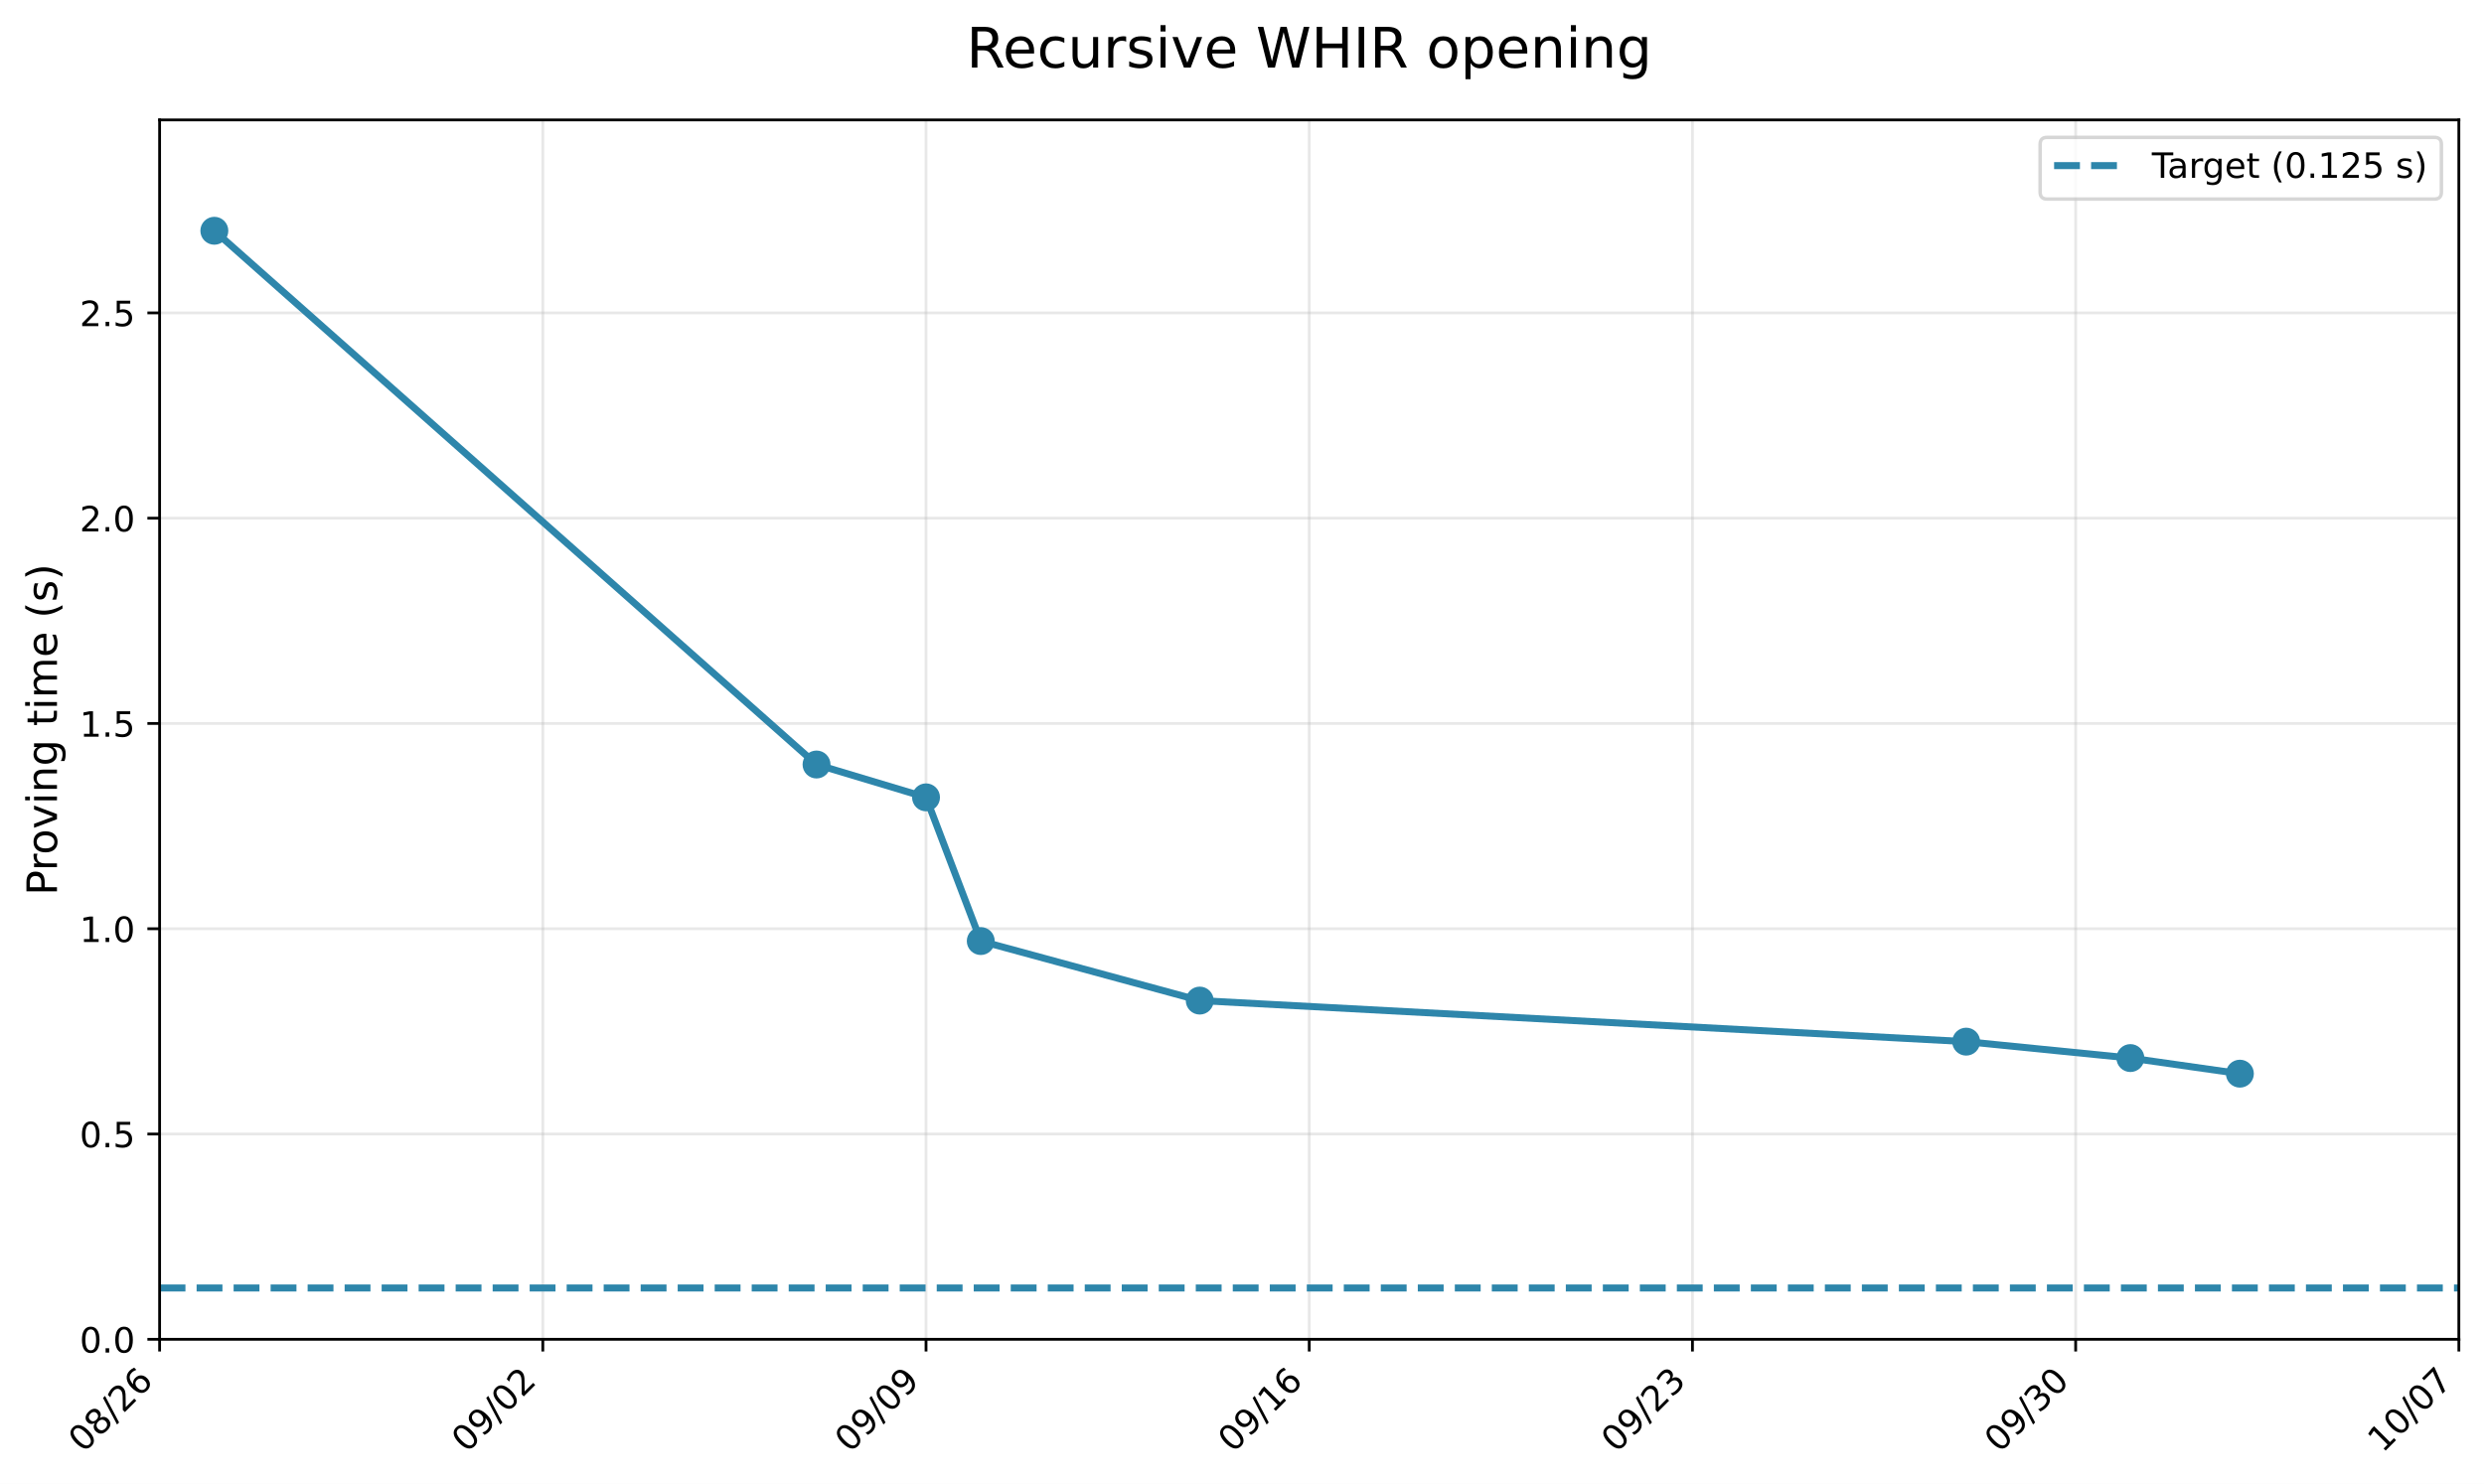
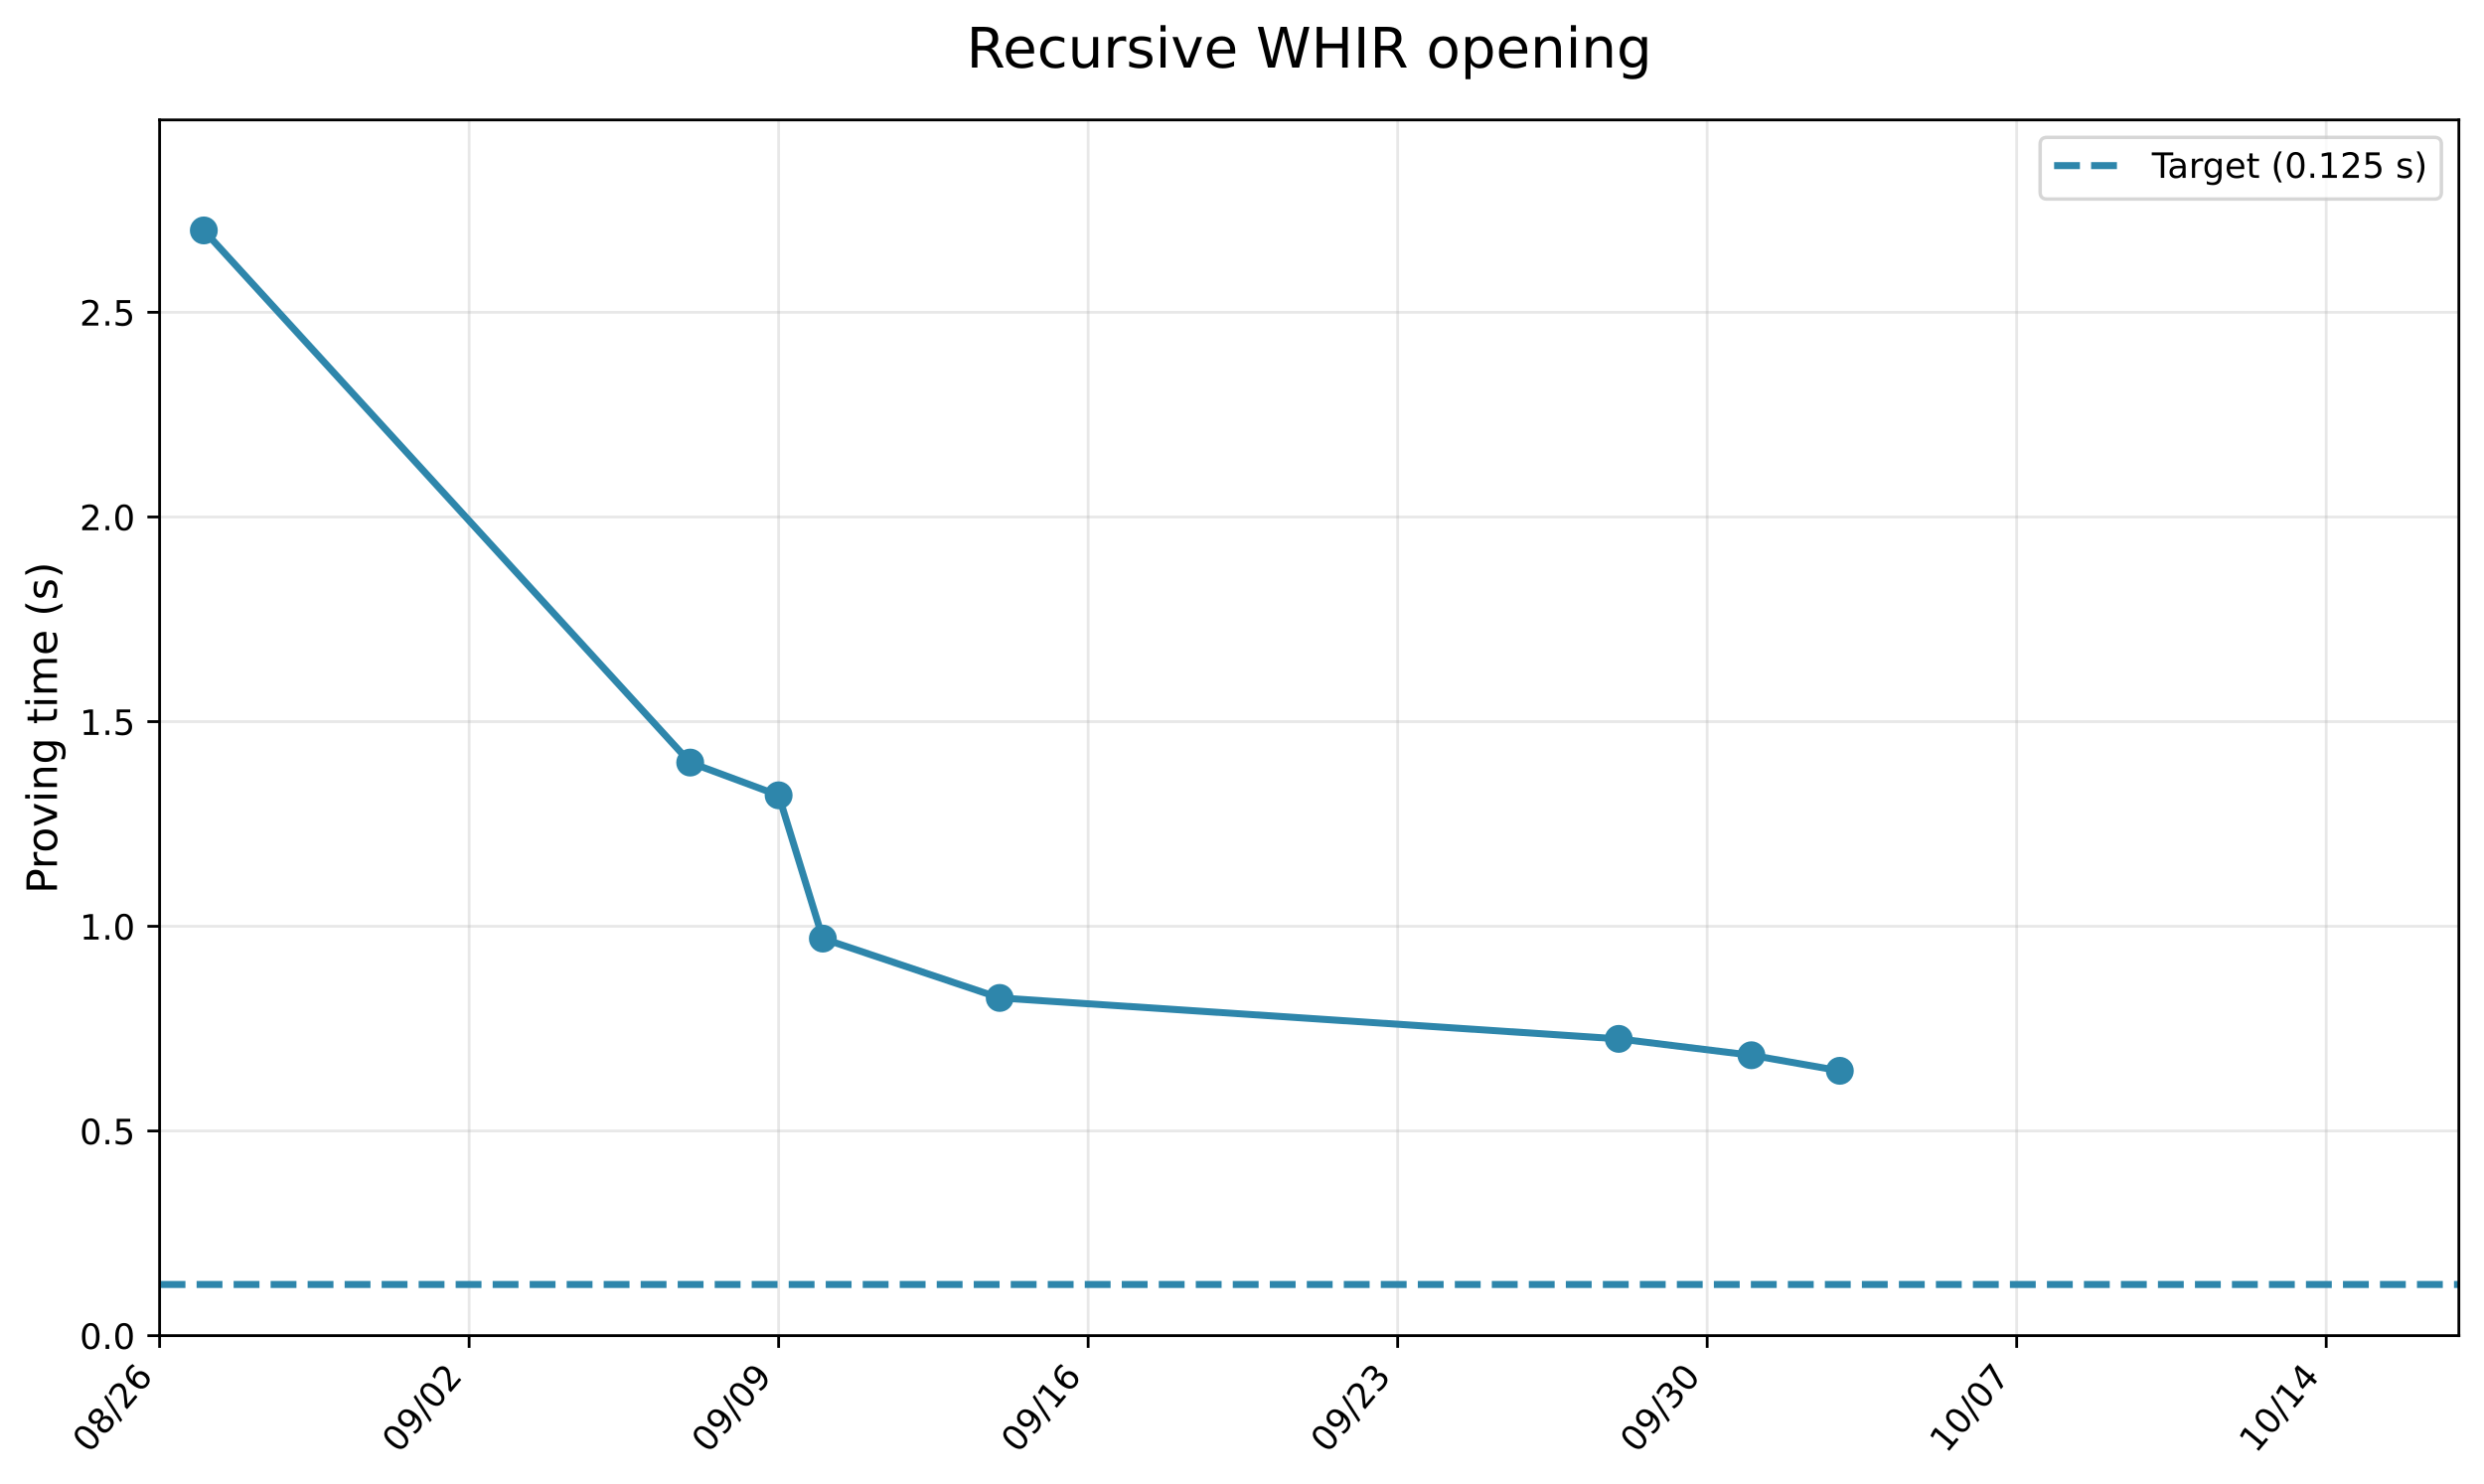
- <svg xmlns="http://www.w3.org/2000/svg" xmlns:xlink="http://www.w3.org/1999/xlink" width="711.517pt" height="425.167pt" viewBox="0 0 711.517 425.167" version="1.1">
+ <svg xmlns="http://www.w3.org/2000/svg" xmlns:xlink="http://www.w3.org/1999/xlink" width="711.517pt" height="425.194pt" viewBox="0 0 711.517 425.194" version="1.1">
  <defs>
    <style type="text/css">*{stroke-linejoin: round; stroke-linecap: butt}</style>
  </defs>
  <g id="figure_1">
    <g id="patch_1">
-       <path d="M 0 425.167  L 711.517 425.167  L 711.517 0  L 0 0  z " style="fill: #ffffff" />
+       <path d="M 0 425.194  L 711.517 425.194  L 711.517 0  L 0 0  z " style="fill: #ffffff" />
    </g>
    <g id="axes_1">
      <g id="patch_2">
-         <path d="M 45.717 383.745  L 704.317 383.745  L 704.317 34.358  L 45.717 34.358  z " style="fill: #ffffff" />
+         <path d="M 45.717 382.696  L 704.317 382.696  L 704.317 34.358  L 45.717 34.358  z " style="fill: #ffffff" />
      </g>
      <g id="matplotlib.axis_1">
        <g id="xtick_1">
          <g id="line2d_1">
-             <path d="M 45.717 383.745  L 45.717 34.358  " clip-path="url(#p50252e2c92)" style="fill: none; stroke: #b0b0b0; stroke-opacity: 0.3; stroke-width: 0.8; stroke-linecap: square" />
+             <path d="M 45.717 382.696  L 45.717 34.358  " clip-path="url(#pf9e78dd168)" style="fill: none; stroke: #b0b0b0; stroke-opacity: 0.3; stroke-width: 0.8; stroke-linecap: square" />
          </g>
          <g id="line2d_2">
            <defs>
-               <path id="m38517add3b" d="M 0 0  L 0 3.5  " style="stroke: #000000; stroke-width: 0.8" />
+               <path id="m01f0a8ec29" d="M 0 0  L 0 3.5  " style="stroke: #000000; stroke-width: 0.8" />
            </defs>
            <g>
-               <use xlink:href="#m38517add3b" x="45.717" y="383.745" style="stroke: #000000; stroke-width: 0.8" />
+               <use xlink:href="#m01f0a8ec29" x="45.717" y="382.696" style="stroke: #000000; stroke-width: 0.8" />
            </g>
          </g>
          <g id="text_1">
-             <g transform="translate(23.86838 416.496) rotate(-45) scale(0.1 -0.1)">
+             <g transform="translate(25.59941 416.6567) rotate(-50) scale(0.1 -0.1)">
              <defs>
                <path id="DejaVuSans-30" d="M 2034 4250  Q 1547 4250 1301 3770  Q 1056 3291 1056 2328  Q 1056 1369 1301 889  Q 1547 409 2034 409  Q 2525 409 2770 889  Q 3016 1369 3016 2328  Q 3016 3291 2770 3770  Q 2525 4250 2034 4250  z M 2034 4750  Q 2819 4750 3233 4129  Q 3647 3509 3647 2328  Q 3647 1150 3233 529  Q 2819 -91 2034 -91  Q 1250 -91 836 529  Q 422 1150 422 2328  Q 422 3509 836 4129  Q 1250 4750 2034 4750  z " transform="scale(0.015625)" />
                <path id="DejaVuSans-38" d="M 2034 2216  Q 1584 2216 1326 1975  Q 1069 1734 1069 1313  Q 1069 891 1326 650  Q 1584 409 2034 409  Q 2484 409 2743 651  Q 3003 894 3003 1313  Q 3003 1734 2745 1975  Q 2488 2216 2034 2216  z M 1403 2484  Q 997 2584 770 2862  Q 544 3141 544 3541  Q 544 4100 942 4425  Q 1341 4750 2034 4750  Q 2731 4750 3128 4425  Q 3525 4100 3525 3541  Q 3525 3141 3298 2862  Q 3072 2584 2669 2484  Q 3125 2378 3379 2068  Q 3634 1759 3634 1313  Q 3634 634 3220 271  Q 2806 -91 2034 -91  Q 1263 -91 848 271  Q 434 634 434 1313  Q 434 1759 690 2068  Q 947 2378 1403 2484  z M 1172 3481  Q 1172 3119 1398 2916  Q 1625 2713 2034 2713  Q 2441 2713 2670 2916  Q 2900 3119 2900 3481  Q 2900 3844 2670 4047  Q 2441 4250 2034 4250  Q 1625 4250 1398 4047  Q 1172 3844 1172 3481  z " transform="scale(0.015625)" />
                <path id="DejaVuSans-2f" d="M 1625 4666  L 2156 4666  L 531 -594  L 0 -594  L 1625 4666  z " transform="scale(0.015625)" />
                <path id="DejaVuSans-32" d="M 1228 531  L 3431 531  L 3431 0  L 469 0  L 469 531  Q 828 903 1448 1529  Q 2069 2156 2228 2338  Q 2531 2678 2651 2914  Q 2772 3150 2772 3378  Q 2772 3750 2511 3984  Q 2250 4219 1831 4219  Q 1534 4219 1204 4116  Q 875 4013 500 3803  L 500 4441  Q 881 4594 1212 4672  Q 1544 4750 1819 4750  Q 2544 4750 2975 4387  Q 3406 4025 3406 3419  Q 3406 3131 3298 2873  Q 3191 2616 2906 2266  Q 2828 2175 2409 1742  Q 1991 1309 1228 531  z " transform="scale(0.015625)" />
                <path id="DejaVuSans-36" d="M 2113 2584  Q 1688 2584 1439 2293  Q 1191 2003 1191 1497  Q 1191 994 1439 701  Q 1688 409 2113 409  Q 2538 409 2786 701  Q 3034 994 3034 1497  Q 3034 2003 2786 2293  Q 2538 2584 2113 2584  z M 3366 4563  L 3366 3988  Q 3128 4100 2886 4159  Q 2644 4219 2406 4219  Q 1781 4219 1451 3797  Q 1122 3375 1075 2522  Q 1259 2794 1537 2939  Q 1816 3084 2150 3084  Q 2853 3084 3261 2657  Q 3669 2231 3669 1497  Q 3669 778 3244 343  Q 2819 -91 2113 -91  Q 1303 -91 875 529  Q 447 1150 447 2328  Q 447 3434 972 4092  Q 1497 4750 2381 4750  Q 2619 4750 2861 4703  Q 3103 4656 3366 4563  z " transform="scale(0.015625)" />
              </defs>
              <use xlink:href="#DejaVuSans-30" />
              <use xlink:href="#DejaVuSans-38" transform="translate(63.62305 0)" />
              <use xlink:href="#DejaVuSans-2f" transform="translate(127.2461 0)" />
              <use xlink:href="#DejaVuSans-32" transform="translate(160.9375 0)" />
              <use xlink:href="#DejaVuSans-36" transform="translate(224.5605 0)" />
            </g>
          </g>
        </g>
        <g id="xtick_2">
          <g id="line2d_3">
-             <path d="M 155.484 383.745  L 155.484 34.358  " clip-path="url(#p50252e2c92)" style="fill: none; stroke: #b0b0b0; stroke-opacity: 0.3; stroke-width: 0.8; stroke-linecap: square" />
+             <path d="M 134.375 382.696  L 134.375 34.358  " clip-path="url(#pf9e78dd168)" style="fill: none; stroke: #b0b0b0; stroke-opacity: 0.3; stroke-width: 0.8; stroke-linecap: square" />
          </g>
          <g id="line2d_4">
            <g>
-               <use xlink:href="#m38517add3b" x="155.484" y="383.745" style="stroke: #000000; stroke-width: 0.8" />
+               <use xlink:href="#m01f0a8ec29" x="134.375" y="382.696" style="stroke: #000000; stroke-width: 0.8" />
            </g>
          </g>
          <g id="text_2">
-             <g transform="translate(133.635 416.496) rotate(-45) scale(0.1 -0.1)">
+             <g transform="translate(114.2571 416.6567) rotate(-50) scale(0.1 -0.1)">
              <defs>
                <path id="DejaVuSans-39" d="M 703 97  L 703 672  Q 941 559 1184 500  Q 1428 441 1663 441  Q 2288 441 2617 861  Q 2947 1281 2994 2138  Q 2813 1869 2534 1725  Q 2256 1581 1919 1581  Q 1219 1581 811 2004  Q 403 2428 403 3163  Q 403 3881 828 4315  Q 1253 4750 1959 4750  Q 2769 4750 3195 4129  Q 3622 3509 3622 2328  Q 3622 1225 3098 567  Q 2575 -91 1691 -91  Q 1453 -91 1209 -44  Q 966 3 703 97  z M 1959 2075  Q 2384 2075 2632 2365  Q 2881 2656 2881 3163  Q 2881 3666 2632 3958  Q 2384 4250 1959 4250  Q 1534 4250 1286 3958  Q 1038 3666 1038 3163  Q 1038 2656 1286 2365  Q 1534 2075 1959 2075  z " transform="scale(0.015625)" />
              </defs>
              <use xlink:href="#DejaVuSans-30" />
              <use xlink:href="#DejaVuSans-39" transform="translate(63.62305 0)" />
              <use xlink:href="#DejaVuSans-2f" transform="translate(127.2461 0)" />
              <use xlink:href="#DejaVuSans-30" transform="translate(160.9375 0)" />
              <use xlink:href="#DejaVuSans-32" transform="translate(224.5605 0)" />
            </g>
          </g>
        </g>
        <g id="xtick_3">
          <g id="line2d_5">
-             <path d="M 265.25 383.745  L 265.25 34.358  " clip-path="url(#p50252e2c92)" style="fill: none; stroke: #b0b0b0; stroke-opacity: 0.3; stroke-width: 0.8; stroke-linecap: square" />
+             <path d="M 223.032 382.696  L 223.032 34.358  " clip-path="url(#pf9e78dd168)" style="fill: none; stroke: #b0b0b0; stroke-opacity: 0.3; stroke-width: 0.8; stroke-linecap: square" />
          </g>
          <g id="line2d_6">
            <g>
-               <use xlink:href="#m38517add3b" x="265.25" y="383.745" style="stroke: #000000; stroke-width: 0.8" />
+               <use xlink:href="#m01f0a8ec29" x="223.032" y="382.696" style="stroke: #000000; stroke-width: 0.8" />
            </g>
          </g>
          <g id="text_3">
-             <g transform="translate(243.4017 416.496) rotate(-45) scale(0.1 -0.1)">
+             <g transform="translate(202.9148 416.6567) rotate(-50) scale(0.1 -0.1)">
              <use xlink:href="#DejaVuSans-30" />
              <use xlink:href="#DejaVuSans-39" transform="translate(63.62305 0)" />
              <use xlink:href="#DejaVuSans-2f" transform="translate(127.2461 0)" />
              <use xlink:href="#DejaVuSans-30" transform="translate(160.9375 0)" />
              <use xlink:href="#DejaVuSans-39" transform="translate(224.5605 0)" />
            </g>
          </g>
        </g>
        <g id="xtick_4">
          <g id="line2d_7">
-             <path d="M 375.017 383.745  L 375.017 34.358  " clip-path="url(#p50252e2c92)" style="fill: none; stroke: #b0b0b0; stroke-opacity: 0.3; stroke-width: 0.8; stroke-linecap: square" />
+             <path d="M 311.69 382.696  L 311.69 34.358  " clip-path="url(#pf9e78dd168)" style="fill: none; stroke: #b0b0b0; stroke-opacity: 0.3; stroke-width: 0.8; stroke-linecap: square" />
          </g>
          <g id="line2d_8">
            <g>
-               <use xlink:href="#m38517add3b" x="375.017" y="383.745" style="stroke: #000000; stroke-width: 0.8" />
+               <use xlink:href="#m01f0a8ec29" x="311.69" y="382.696" style="stroke: #000000; stroke-width: 0.8" />
            </g>
          </g>
          <g id="text_4">
-             <g transform="translate(353.1684 416.496) rotate(-45) scale(0.1 -0.1)">
+             <g transform="translate(291.5725 416.6567) rotate(-50) scale(0.1 -0.1)">
              <defs>
                <path id="DejaVuSans-31" d="M 794 531  L 1825 531  L 1825 4091  L 703 3866  L 703 4441  L 1819 4666  L 2450 4666  L 2450 531  L 3481 531  L 3481 0  L 794 0  L 794 531  z " transform="scale(0.015625)" />
              </defs>
              <use xlink:href="#DejaVuSans-30" />
              <use xlink:href="#DejaVuSans-39" transform="translate(63.62305 0)" />
              <use xlink:href="#DejaVuSans-2f" transform="translate(127.2461 0)" />
              <use xlink:href="#DejaVuSans-31" transform="translate(160.9375 0)" />
              <use xlink:href="#DejaVuSans-36" transform="translate(224.5605 0)" />
            </g>
          </g>
        </g>
        <g id="xtick_5">
          <g id="line2d_9">
-             <path d="M 484.784 383.745  L 484.784 34.358  " clip-path="url(#p50252e2c92)" style="fill: none; stroke: #b0b0b0; stroke-opacity: 0.3; stroke-width: 0.8; stroke-linecap: square" />
+             <path d="M 400.348 382.696  L 400.348 34.358  " clip-path="url(#pf9e78dd168)" style="fill: none; stroke: #b0b0b0; stroke-opacity: 0.3; stroke-width: 0.8; stroke-linecap: square" />
          </g>
          <g id="line2d_10">
            <g>
-               <use xlink:href="#m38517add3b" x="484.784" y="383.745" style="stroke: #000000; stroke-width: 0.8" />
+               <use xlink:href="#m01f0a8ec29" x="400.348" y="382.696" style="stroke: #000000; stroke-width: 0.8" />
            </g>
          </g>
          <g id="text_5">
-             <g transform="translate(462.935 416.496) rotate(-45) scale(0.1 -0.1)">
+             <g transform="translate(380.2302 416.6567) rotate(-50) scale(0.1 -0.1)">
              <defs>
                <path id="DejaVuSans-33" d="M 2597 2516  Q 3050 2419 3304 2112  Q 3559 1806 3559 1356  Q 3559 666 3084 287  Q 2609 -91 1734 -91  Q 1441 -91 1130 -33  Q 819 25 488 141  L 488 750  Q 750 597 1062 519  Q 1375 441 1716 441  Q 2309 441 2620 675  Q 2931 909 2931 1356  Q 2931 1769 2642 2001  Q 2353 2234 1838 2234  L 1294 2234  L 1294 2753  L 1863 2753  Q 2328 2753 2575 2939  Q 2822 3125 2822 3475  Q 2822 3834 2567 4026  Q 2313 4219 1838 4219  Q 1578 4219 1281 4162  Q 984 4106 628 3988  L 628 4550  Q 988 4650 1302 4700  Q 1616 4750 1894 4750  Q 2613 4750 3031 4423  Q 3450 4097 3450 3541  Q 3450 3153 3228 2886  Q 3006 2619 2597 2516  z " transform="scale(0.015625)" />
              </defs>
              <use xlink:href="#DejaVuSans-30" />
              <use xlink:href="#DejaVuSans-39" transform="translate(63.62305 0)" />
              <use xlink:href="#DejaVuSans-2f" transform="translate(127.2461 0)" />
              <use xlink:href="#DejaVuSans-32" transform="translate(160.9375 0)" />
              <use xlink:href="#DejaVuSans-33" transform="translate(224.5605 0)" />
            </g>
          </g>
        </g>
        <g id="xtick_6">
          <g id="line2d_11">
-             <path d="M 594.55 383.745  L 594.55 34.358  " clip-path="url(#p50252e2c92)" style="fill: none; stroke: #b0b0b0; stroke-opacity: 0.3; stroke-width: 0.8; stroke-linecap: square" />
+             <path d="M 489.005 382.696  L 489.005 34.358  " clip-path="url(#pf9e78dd168)" style="fill: none; stroke: #b0b0b0; stroke-opacity: 0.3; stroke-width: 0.8; stroke-linecap: square" />
          </g>
          <g id="line2d_12">
            <g>
-               <use xlink:href="#m38517add3b" x="594.55" y="383.745" style="stroke: #000000; stroke-width: 0.8" />
+               <use xlink:href="#m01f0a8ec29" x="489.005" y="382.696" style="stroke: #000000; stroke-width: 0.8" />
            </g>
          </g>
          <g id="text_6">
-             <g transform="translate(572.7017 416.496) rotate(-45) scale(0.1 -0.1)">
+             <g transform="translate(468.8879 416.6567) rotate(-50) scale(0.1 -0.1)">
              <use xlink:href="#DejaVuSans-30" />
              <use xlink:href="#DejaVuSans-39" transform="translate(63.62305 0)" />
              <use xlink:href="#DejaVuSans-2f" transform="translate(127.2461 0)" />
              <use xlink:href="#DejaVuSans-33" transform="translate(160.9375 0)" />
              <use xlink:href="#DejaVuSans-30" transform="translate(224.5605 0)" />
            </g>
          </g>
        </g>
        <g id="xtick_7">
          <g id="line2d_13">
-             <path d="M 704.317 383.745  L 704.317 34.358  " clip-path="url(#p50252e2c92)" style="fill: none; stroke: #b0b0b0; stroke-opacity: 0.3; stroke-width: 0.8; stroke-linecap: square" />
+             <path d="M 577.663 382.696  L 577.663 34.358  " clip-path="url(#pf9e78dd168)" style="fill: none; stroke: #b0b0b0; stroke-opacity: 0.3; stroke-width: 0.8; stroke-linecap: square" />
          </g>
          <g id="line2d_14">
            <g>
-               <use xlink:href="#m38517add3b" x="704.317" y="383.745" style="stroke: #000000; stroke-width: 0.8" />
+               <use xlink:href="#m01f0a8ec29" x="577.663" y="382.696" style="stroke: #000000; stroke-width: 0.8" />
            </g>
          </g>
          <g id="text_7">
-             <g transform="translate(682.4684 416.496) rotate(-45) scale(0.1 -0.1)">
+             <g transform="translate(557.5456 416.6567) rotate(-50) scale(0.1 -0.1)">
              <defs>
                <path id="DejaVuSans-37" d="M 525 4666  L 3525 4666  L 3525 4397  L 1831 0  L 1172 0  L 2766 4134  L 525 4134  L 525 4666  z " transform="scale(0.015625)" />
              </defs>
              <use xlink:href="#DejaVuSans-31" />
              <use xlink:href="#DejaVuSans-30" transform="translate(63.62305 0)" />
              <use xlink:href="#DejaVuSans-2f" transform="translate(127.2461 0)" />
              <use xlink:href="#DejaVuSans-30" transform="translate(160.9375 0)" />
              <use xlink:href="#DejaVuSans-37" transform="translate(224.5605 0)" />
            </g>
          </g>
        </g>
+         <g id="xtick_8">
+           <g id="line2d_15">
+             <path d="M 666.321 382.696  L 666.321 34.358  " clip-path="url(#pf9e78dd168)" style="fill: none; stroke: #b0b0b0; stroke-opacity: 0.3; stroke-width: 0.8; stroke-linecap: square" />
+           </g>
+           <g id="line2d_16">
+             <g>
+               <use xlink:href="#m01f0a8ec29" x="666.321" y="382.696" style="stroke: #000000; stroke-width: 0.8" />
+             </g>
+           </g>
+           <g id="text_8">
+             <g transform="translate(646.2033 416.6567) rotate(-50) scale(0.1 -0.1)">
+               <defs>
+                 <path id="DejaVuSans-34" d="M 2419 4116  L 825 1625  L 2419 1625  L 2419 4116  z M 2253 4666  L 3047 4666  L 3047 1625  L 3713 1625  L 3713 1100  L 3047 1100  L 3047 0  L 2419 0  L 2419 1100  L 313 1100  L 313 1709  L 2253 4666  z " transform="scale(0.015625)" />
+               </defs>
+               <use xlink:href="#DejaVuSans-31" />
+               <use xlink:href="#DejaVuSans-30" transform="translate(63.62305 0)" />
+               <use xlink:href="#DejaVuSans-2f" transform="translate(127.2461 0)" />
+               <use xlink:href="#DejaVuSans-31" transform="translate(160.9375 0)" />
+               <use xlink:href="#DejaVuSans-34" transform="translate(224.5605 0)" />
+             </g>
+           </g>
+         </g>
      </g>
      <g id="matplotlib.axis_2">
        <g id="ytick_1">
-           <g id="line2d_15">
-             <path d="M 45.717 383.745  L 704.317 383.745  " clip-path="url(#p50252e2c92)" style="fill: none; stroke: #b0b0b0; stroke-opacity: 0.3; stroke-width: 0.8; stroke-linecap: square" />
-           </g>
-           <g id="line2d_16">
+           <g id="line2d_17">
+             <path d="M 45.717 382.696  L 704.317 382.696  " clip-path="url(#pf9e78dd168)" style="fill: none; stroke: #b0b0b0; stroke-opacity: 0.3; stroke-width: 0.8; stroke-linecap: square" />
+           </g>
+           <g id="line2d_18">
            <defs>
-               <path id="m89d8f00a30" d="M 0 0  L -3.5 0  " style="stroke: #000000; stroke-width: 0.8" />
+               <path id="m3751ae660a" d="M 0 0  L -3.5 0  " style="stroke: #000000; stroke-width: 0.8" />
            </defs>
            <g>
-               <use xlink:href="#m89d8f00a30" x="45.717" y="383.745" style="stroke: #000000; stroke-width: 0.8" />
-             </g>
-           </g>
-           <g id="text_8">
-             <g transform="translate(22.81375 387.5444) scale(0.1 -0.1)">
+               <use xlink:href="#m3751ae660a" x="45.717" y="382.696" style="stroke: #000000; stroke-width: 0.8" />
+             </g>
+           </g>
+           <g id="text_9">
+             <g transform="translate(22.81375 386.4953) scale(0.1 -0.1)">
              <defs>
                <path id="DejaVuSans-2e" d="M 684 794  L 1344 794  L 1344 0  L 684 0  L 684 794  z " transform="scale(0.015625)" />
              </defs>
              <use xlink:href="#DejaVuSans-30" />
              <use xlink:href="#DejaVuSans-2e" transform="translate(63.62305 0)" />
              <use xlink:href="#DejaVuSans-30" transform="translate(95.41016 0)" />
            </g>
          </g>
        </g>
        <g id="ytick_2">
-           <g id="line2d_17">
-             <path d="M 45.717 324.926  L 704.317 324.926  " clip-path="url(#p50252e2c92)" style="fill: none; stroke: #b0b0b0; stroke-opacity: 0.3; stroke-width: 0.8; stroke-linecap: square" />
-           </g>
-           <g id="line2d_18">
-             <g>
-               <use xlink:href="#m89d8f00a30" x="45.717" y="324.926" style="stroke: #000000; stroke-width: 0.8" />
-             </g>
-           </g>
-           <g id="text_9">
-             <g transform="translate(22.81375 328.7249) scale(0.1 -0.1)">
+           <g id="line2d_19">
+             <path d="M 45.717 324.053  L 704.317 324.053  " clip-path="url(#pf9e78dd168)" style="fill: none; stroke: #b0b0b0; stroke-opacity: 0.3; stroke-width: 0.8; stroke-linecap: square" />
+           </g>
+           <g id="line2d_20">
+             <g>
+               <use xlink:href="#m3751ae660a" x="45.717" y="324.053" style="stroke: #000000; stroke-width: 0.8" />
+             </g>
+           </g>
+           <g id="text_10">
+             <g transform="translate(22.81375 327.8525) scale(0.1 -0.1)">
              <defs>
                <path id="DejaVuSans-35" d="M 691 4666  L 3169 4666  L 3169 4134  L 1269 4134  L 1269 2991  Q 1406 3038 1543 3061  Q 1681 3084 1819 3084  Q 2600 3084 3056 2656  Q 3513 2228 3513 1497  Q 3513 744 3044 326  Q 2575 -91 1722 -91  Q 1428 -91 1123 -41  Q 819 9 494 109  L 494 744  Q 775 591 1075 516  Q 1375 441 1709 441  Q 2250 441 2565 725  Q 2881 1009 2881 1497  Q 2881 1984 2565 2268  Q 2250 2553 1709 2553  Q 1456 2553 1204 2497  Q 953 2441 691 2322  L 691 4666  z " transform="scale(0.015625)" />
              </defs>
              <use xlink:href="#DejaVuSans-30" />
              <use xlink:href="#DejaVuSans-2e" transform="translate(63.62305 0)" />
              <use xlink:href="#DejaVuSans-35" transform="translate(95.41016 0)" />
            </g>
          </g>
        </g>
        <g id="ytick_3">
-           <g id="line2d_19">
-             <path d="M 45.717 266.106  L 704.317 266.106  " clip-path="url(#p50252e2c92)" style="fill: none; stroke: #b0b0b0; stroke-opacity: 0.3; stroke-width: 0.8; stroke-linecap: square" />
-           </g>
-           <g id="line2d_20">
-             <g>
-               <use xlink:href="#m89d8f00a30" x="45.717" y="266.106" style="stroke: #000000; stroke-width: 0.8" />
-             </g>
-           </g>
-           <g id="text_10">
-             <g transform="translate(22.81375 269.9055) scale(0.1 -0.1)">
+           <g id="line2d_21">
+             <path d="M 45.717 265.41  L 704.317 265.41  " clip-path="url(#pf9e78dd168)" style="fill: none; stroke: #b0b0b0; stroke-opacity: 0.3; stroke-width: 0.8; stroke-linecap: square" />
+           </g>
+           <g id="line2d_22">
+             <g>
+               <use xlink:href="#m3751ae660a" x="45.717" y="265.41" style="stroke: #000000; stroke-width: 0.8" />
+             </g>
+           </g>
+           <g id="text_11">
+             <g transform="translate(22.81375 269.2096) scale(0.1 -0.1)">
              <use xlink:href="#DejaVuSans-31" />
              <use xlink:href="#DejaVuSans-2e" transform="translate(63.62305 0)" />
              <use xlink:href="#DejaVuSans-30" transform="translate(95.41016 0)" />
            </g>
          </g>
        </g>
        <g id="ytick_4">
-           <g id="line2d_21">
-             <path d="M 45.717 207.287  L 704.317 207.287  " clip-path="url(#p50252e2c92)" style="fill: none; stroke: #b0b0b0; stroke-opacity: 0.3; stroke-width: 0.8; stroke-linecap: square" />
-           </g>
-           <g id="line2d_22">
-             <g>
-               <use xlink:href="#m89d8f00a30" x="45.717" y="207.287" style="stroke: #000000; stroke-width: 0.8" />
-             </g>
-           </g>
-           <g id="text_11">
-             <g transform="translate(22.81375 211.086) scale(0.1 -0.1)">
+           <g id="line2d_23">
+             <path d="M 45.717 206.768  L 704.317 206.768  " clip-path="url(#pf9e78dd168)" style="fill: none; stroke: #b0b0b0; stroke-opacity: 0.3; stroke-width: 0.8; stroke-linecap: square" />
+           </g>
+           <g id="line2d_24">
+             <g>
+               <use xlink:href="#m3751ae660a" x="45.717" y="206.768" style="stroke: #000000; stroke-width: 0.8" />
+             </g>
+           </g>
+           <g id="text_12">
+             <g transform="translate(22.81375 210.5667) scale(0.1 -0.1)">
              <use xlink:href="#DejaVuSans-31" />
              <use xlink:href="#DejaVuSans-2e" transform="translate(63.62305 0)" />
              <use xlink:href="#DejaVuSans-35" transform="translate(95.41016 0)" />
            </g>
          </g>
        </g>
        <g id="ytick_5">
-           <g id="line2d_23">
-             <path d="M 45.717 148.467  L 704.317 148.467  " clip-path="url(#p50252e2c92)" style="fill: none; stroke: #b0b0b0; stroke-opacity: 0.3; stroke-width: 0.8; stroke-linecap: square" />
-           </g>
-           <g id="line2d_24">
-             <g>
-               <use xlink:href="#m89d8f00a30" x="45.717" y="148.467" style="stroke: #000000; stroke-width: 0.8" />
-             </g>
-           </g>
-           <g id="text_12">
-             <g transform="translate(22.81375 152.2665) scale(0.1 -0.1)">
+           <g id="line2d_25">
+             <path d="M 45.717 148.125  L 704.317 148.125  " clip-path="url(#pf9e78dd168)" style="fill: none; stroke: #b0b0b0; stroke-opacity: 0.3; stroke-width: 0.8; stroke-linecap: square" />
+           </g>
+           <g id="line2d_26">
+             <g>
+               <use xlink:href="#m3751ae660a" x="45.717" y="148.125" style="stroke: #000000; stroke-width: 0.8" />
+             </g>
+           </g>
+           <g id="text_13">
+             <g transform="translate(22.81375 151.9239) scale(0.1 -0.1)">
              <use xlink:href="#DejaVuSans-32" />
              <use xlink:href="#DejaVuSans-2e" transform="translate(63.62305 0)" />
              <use xlink:href="#DejaVuSans-30" transform="translate(95.41016 0)" />
            </g>
          </g>
        </g>
        <g id="ytick_6">
-           <g id="line2d_25">
-             <path d="M 45.717 89.648  L 704.317 89.648  " clip-path="url(#p50252e2c92)" style="fill: none; stroke: #b0b0b0; stroke-opacity: 0.3; stroke-width: 0.8; stroke-linecap: square" />
-           </g>
-           <g id="line2d_26">
-             <g>
-               <use xlink:href="#m89d8f00a30" x="45.717" y="89.648" style="stroke: #000000; stroke-width: 0.8" />
-             </g>
-           </g>
-           <g id="text_13">
-             <g transform="translate(22.81375 93.44703) scale(0.1 -0.1)">
+           <g id="line2d_27">
+             <path d="M 45.717 89.482  L 704.317 89.482  " clip-path="url(#pf9e78dd168)" style="fill: none; stroke: #b0b0b0; stroke-opacity: 0.3; stroke-width: 0.8; stroke-linecap: square" />
+           </g>
+           <g id="line2d_28">
+             <g>
+               <use xlink:href="#m3751ae660a" x="45.717" y="89.482" style="stroke: #000000; stroke-width: 0.8" />
+             </g>
+           </g>
+           <g id="text_14">
+             <g transform="translate(22.81375 93.28101) scale(0.1 -0.1)">
              <use xlink:href="#DejaVuSans-32" />
              <use xlink:href="#DejaVuSans-2e" transform="translate(63.62305 0)" />
              <use xlink:href="#DejaVuSans-35" transform="translate(95.41016 0)" />
            </g>
          </g>
        </g>
-         <g id="text_14">
-           <g transform="translate(16.31812 256.5732) rotate(-90) scale(0.12 -0.12)">
+         <g id="text_15">
+           <g transform="translate(16.31812 256.0487) rotate(-90) scale(0.12 -0.12)">
            <defs>
              <path id="DejaVuSans-50" d="M 1259 4147  L 1259 2394  L 2053 2394  Q 2494 2394 2734 2622  Q 2975 2850 2975 3272  Q 2975 3691 2734 3919  Q 2494 4147 2053 4147  L 1259 4147  z M 628 4666  L 2053 4666  Q 2838 4666 3239 4311  Q 3641 3956 3641 3272  Q 3641 2581 3239 2228  Q 2838 1875 2053 1875  L 1259 1875  L 1259 0  L 628 0  L 628 4666  z " transform="scale(0.015625)" />
              <path id="DejaVuSans-72" d="M 2631 2963  Q 2534 3019 2420 3045  Q 2306 3072 2169 3072  Q 1681 3072 1420 2755  Q 1159 2438 1159 1844  L 1159 0  L 581 0  L 581 3500  L 1159 3500  L 1159 2956  Q 1341 3275 1631 3429  Q 1922 3584 2338 3584  Q 2397 3584 2469 3576  Q 2541 3569 2628 3553  L 2631 2963  z " transform="scale(0.015625)" />
              <path id="DejaVuSans-6f" d="M 1959 3097  Q 1497 3097 1228 2736  Q 959 2375 959 1747  Q 959 1119 1226 758  Q 1494 397 1959 397  Q 2419 397 2687 759  Q 2956 1122 2956 1747  Q 2956 2369 2687 2733  Q 2419 3097 1959 3097  z M 1959 3584  Q 2709 3584 3137 3096  Q 3566 2609 3566 1747  Q 3566 888 3137 398  Q 2709 -91 1959 -91  Q 1206 -91 779 398  Q 353 888 353 1747  Q 353 2609 779 3096  Q 1206 3584 1959 3584  z " transform="scale(0.015625)" />
              <path id="DejaVuSans-76" d="M 191 3500  L 800 3500  L 1894 563  L 2988 3500  L 3597 3500  L 2284 0  L 1503 0  L 191 3500  z " transform="scale(0.015625)" />
              <path id="DejaVuSans-69" d="M 603 3500  L 1178 3500  L 1178 0  L 603 0  L 603 3500  z M 603 4863  L 1178 4863  L 1178 4134  L 603 4134  L 603 4863  z " transform="scale(0.015625)" />
              <path id="DejaVuSans-6e" d="M 3513 2113  L 3513 0  L 2938 0  L 2938 2094  Q 2938 2591 2744 2837  Q 2550 3084 2163 3084  Q 1697 3084 1428 2787  Q 1159 2491 1159 1978  L 1159 0  L 581 0  L 581 3500  L 1159 3500  L 1159 2956  Q 1366 3272 1645 3428  Q 1925 3584 2291 3584  Q 2894 3584 3203 3211  Q 3513 2838 3513 2113  z " transform="scale(0.015625)" />
              <path id="DejaVuSans-67" d="M 2906 1791  Q 2906 2416 2648 2759  Q 2391 3103 1925 3103  Q 1463 3103 1205 2759  Q 947 2416 947 1791  Q 947 1169 1205 825  Q 1463 481 1925 481  Q 2391 481 2648 825  Q 2906 1169 2906 1791  z M 3481 434  Q 3481 -459 3084 -895  Q 2688 -1331 1869 -1331  Q 1566 -1331 1297 -1286  Q 1028 -1241 775 -1147  L 775 -588  Q 1028 -725 1275 -790  Q 1522 -856 1778 -856  Q 2344 -856 2625 -561  Q 2906 -266 2906 331  L 2906 616  Q 2728 306 2450 153  Q 2172 0 1784 0  Q 1141 0 747 490  Q 353 981 353 1791  Q 353 2603 747 3093  Q 1141 3584 1784 3584  Q 2172 3584 2450 3431  Q 2728 3278 2906 2969  L 2906 3500  L 3481 3500  L 3481 434  z " transform="scale(0.015625)" />
              <path id="DejaVuSans-20" transform="scale(0.015625)" />
              <path id="DejaVuSans-74" d="M 1172 4494  L 1172 3500  L 2356 3500  L 2356 3053  L 1172 3053  L 1172 1153  Q 1172 725 1289 603  Q 1406 481 1766 481  L 2356 481  L 2356 0  L 1766 0  Q 1100 0 847 248  Q 594 497 594 1153  L 594 3053  L 172 3053  L 172 3500  L 594 3500  L 594 4494  L 1172 4494  z " transform="scale(0.015625)" />
              <path id="DejaVuSans-6d" d="M 3328 2828  Q 3544 3216 3844 3400  Q 4144 3584 4550 3584  Q 5097 3584 5394 3201  Q 5691 2819 5691 2113  L 5691 0  L 5113 0  L 5113 2094  Q 5113 2597 4934 2840  Q 4756 3084 4391 3084  Q 3944 3084 3684 2787  Q 3425 2491 3425 1978  L 3425 0  L 2847 0  L 2847 2094  Q 2847 2600 2669 2842  Q 2491 3084 2119 3084  Q 1678 3084 1418 2786  Q 1159 2488 1159 1978  L 1159 0  L 581 0  L 581 3500  L 1159 3500  L 1159 2956  Q 1356 3278 1631 3431  Q 1906 3584 2284 3584  Q 2666 3584 2933 3390  Q 3200 3197 3328 2828  z " transform="scale(0.015625)" />
              <path id="DejaVuSans-65" d="M 3597 1894  L 3597 1613  L 953 1613  Q 991 1019 1311 708  Q 1631 397 2203 397  Q 2534 397 2845 478  Q 3156 559 3463 722  L 3463 178  Q 3153 47 2828 -22  Q 2503 -91 2169 -91  Q 1331 -91 842 396  Q 353 884 353 1716  Q 353 2575 817 3079  Q 1281 3584 2069 3584  Q 2775 3584 3186 3129  Q 3597 2675 3597 1894  z M 3022 2063  Q 3016 2534 2758 2815  Q 2500 3097 2075 3097  Q 1594 3097 1305 2825  Q 1016 2553 972 2059  L 3022 2063  z " transform="scale(0.015625)" />
              <path id="DejaVuSans-28" d="M 1984 4856  Q 1566 4138 1362 3434  Q 1159 2731 1159 2009  Q 1159 1288 1364 580  Q 1569 -128 1984 -844  L 1484 -844  Q 1016 -109 783 600  Q 550 1309 550 2009  Q 550 2706 781 3412  Q 1013 4119 1484 4856  L 1984 4856  z " transform="scale(0.015625)" />
              <path id="DejaVuSans-73" d="M 2834 3397  L 2834 2853  Q 2591 2978 2328 3040  Q 2066 3103 1784 3103  Q 1356 3103 1142 2972  Q 928 2841 928 2578  Q 928 2378 1081 2264  Q 1234 2150 1697 2047  L 1894 2003  Q 2506 1872 2764 1633  Q 3022 1394 3022 966  Q 3022 478 2636 193  Q 2250 -91 1575 -91  Q 1294 -91 989 -36  Q 684 19 347 128  L 347 722  Q 666 556 975 473  Q 1284 391 1588 391  Q 1994 391 2212 530  Q 2431 669 2431 922  Q 2431 1156 2273 1281  Q 2116 1406 1581 1522  L 1381 1569  Q 847 1681 609 1914  Q 372 2147 372 2553  Q 372 3047 722 3315  Q 1072 3584 1716 3584  Q 2034 3584 2315 3537  Q 2597 3491 2834 3397  z " transform="scale(0.015625)" />
              <path id="DejaVuSans-29" d="M 513 4856  L 1013 4856  Q 1481 4119 1714 3412  Q 1947 2706 1947 2009  Q 1947 1309 1714 600  Q 1481 -109 1013 -844  L 513 -844  Q 928 -128 1133 580  Q 1338 1288 1338 2009  Q 1338 2731 1133 3434  Q 928 4138 513 4856  z " transform="scale(0.015625)" />
            </defs>
            <use xlink:href="#DejaVuSans-50" />
            <use xlink:href="#DejaVuSans-72" transform="translate(58.55273 0)" />
            <use xlink:href="#DejaVuSans-6f" transform="translate(97.41602 0)" />
            <use xlink:href="#DejaVuSans-76" transform="translate(158.5977 0)" />
            <use xlink:href="#DejaVuSans-69" transform="translate(217.7773 0)" />
            <use xlink:href="#DejaVuSans-6e" transform="translate(245.5605 0)" />
            <use xlink:href="#DejaVuSans-67" transform="translate(308.9395 0)" />
            <use xlink:href="#DejaVuSans-20" transform="translate(372.416 0)" />
            <use xlink:href="#DejaVuSans-74" transform="translate(404.2031 0)" />
            <use xlink:href="#DejaVuSans-69" transform="translate(443.4121 0)" />
            <use xlink:href="#DejaVuSans-6d" transform="translate(471.1953 0)" />
            <use xlink:href="#DejaVuSans-65" transform="translate(568.6074 0)" />
            <use xlink:href="#DejaVuSans-20" transform="translate(630.1309 0)" />
            <use xlink:href="#DejaVuSans-28" transform="translate(661.918 0)" />
            <use xlink:href="#DejaVuSans-73" transform="translate(700.9316 0)" />
            <use xlink:href="#DejaVuSans-29" transform="translate(753.0312 0)" />
          </g>
        </g>
      </g>
-       <g id="line2d_27">
-         <path d="M 61.398 66.12  L 233.888 219.051  L 265.25 228.462  L 280.931 269.635  L 343.655 286.693  L 563.188 298.457  L 610.231 303.163  L 641.593 307.633  " clip-path="url(#p50252e2c92)" style="fill: none; stroke: #2e86ab; stroke-width: 2; stroke-linecap: square" />
+       <g id="line2d_29">
+         <path d="M 58.382 66.025  L 197.701 218.496  L 223.032 227.879  L 235.698 268.929  L 286.359 285.935  L 463.675 297.664  L 501.671 302.355  L 527.001 306.812  " clip-path="url(#pf9e78dd168)" style="fill: none; stroke: #2e86ab; stroke-width: 2; stroke-linecap: square" />
        <defs>
-           <path id="me99e15faf3" d="M 0 3.5  C 0.928 3.5 1.819 3.131 2.475 2.475  C 3.131 1.819 3.5 0.928 3.5 0  C 3.5 -0.928 3.131 -1.819 2.475 -2.475  C 1.819 -3.131 0.928 -3.5 0 -3.5  C -0.928 -3.5 -1.819 -3.131 -2.475 -2.475  C -3.131 -1.819 -3.5 -0.928 -3.5 0  C -3.5 0.928 -3.131 1.819 -2.475 2.475  C -1.819 3.131 -0.928 3.5 0 3.5  z " style="stroke: #2e86ab" />
+           <path id="mef7e79f029" d="M 0 3.5  C 0.928 3.5 1.819 3.131 2.475 2.475  C 3.131 1.819 3.5 0.928 3.5 0  C 3.5 -0.928 3.131 -1.819 2.475 -2.475  C 1.819 -3.131 0.928 -3.5 0 -3.5  C -0.928 -3.5 -1.819 -3.131 -2.475 -2.475  C -3.131 -1.819 -3.5 -0.928 -3.5 0  C -3.5 0.928 -3.131 1.819 -2.475 2.475  C -1.819 3.131 -0.928 3.5 0 3.5  z " style="stroke: #2e86ab" />
        </defs>
-         <g clip-path="url(#p50252e2c92)">
-           <use xlink:href="#me99e15faf3" x="61.398" y="66.12" style="fill: #2e86ab; stroke: #2e86ab" />
-           <use xlink:href="#me99e15faf3" x="233.888" y="219.051" style="fill: #2e86ab; stroke: #2e86ab" />
-           <use xlink:href="#me99e15faf3" x="265.25" y="228.462" style="fill: #2e86ab; stroke: #2e86ab" />
-           <use xlink:href="#me99e15faf3" x="280.931" y="269.635" style="fill: #2e86ab; stroke: #2e86ab" />
-           <use xlink:href="#me99e15faf3" x="343.655" y="286.693" style="fill: #2e86ab; stroke: #2e86ab" />
-           <use xlink:href="#me99e15faf3" x="563.188" y="298.457" style="fill: #2e86ab; stroke: #2e86ab" />
-           <use xlink:href="#me99e15faf3" x="610.231" y="303.163" style="fill: #2e86ab; stroke: #2e86ab" />
-           <use xlink:href="#me99e15faf3" x="641.593" y="307.633" style="fill: #2e86ab; stroke: #2e86ab" />
-         </g>
-       </g>
-       <g id="line2d_28">
-         <path d="M 45.717 369.04  L 704.317 369.04  " clip-path="url(#p50252e2c92)" style="fill: none; stroke-dasharray: 7.4,3.2; stroke-dashoffset: 0; stroke: #2e86ab; stroke-width: 2" />
+         <g clip-path="url(#pf9e78dd168)">
+           <use xlink:href="#mef7e79f029" x="58.382" y="66.025" style="fill: #2e86ab; stroke: #2e86ab" />
+           <use xlink:href="#mef7e79f029" x="197.701" y="218.496" style="fill: #2e86ab; stroke: #2e86ab" />
+           <use xlink:href="#mef7e79f029" x="223.032" y="227.879" style="fill: #2e86ab; stroke: #2e86ab" />
+           <use xlink:href="#mef7e79f029" x="235.698" y="268.929" style="fill: #2e86ab; stroke: #2e86ab" />
+           <use xlink:href="#mef7e79f029" x="286.359" y="285.935" style="fill: #2e86ab; stroke: #2e86ab" />
+           <use xlink:href="#mef7e79f029" x="463.675" y="297.664" style="fill: #2e86ab; stroke: #2e86ab" />
+           <use xlink:href="#mef7e79f029" x="501.671" y="302.355" style="fill: #2e86ab; stroke: #2e86ab" />
+           <use xlink:href="#mef7e79f029" x="527.001" y="306.812" style="fill: #2e86ab; stroke: #2e86ab" />
+         </g>
+       </g>
+       <g id="line2d_30">
+         <path d="M 45.717 368.035  L 704.317 368.035  " clip-path="url(#pf9e78dd168)" style="fill: none; stroke-dasharray: 7.4,3.2; stroke-dashoffset: 0; stroke: #2e86ab; stroke-width: 2" />
      </g>
      <g id="patch_3">
-         <path d="M 45.717 383.745  L 45.717 34.358  " style="fill: none; stroke: #000000; stroke-width: 0.8; stroke-linejoin: miter; stroke-linecap: square" />
+         <path d="M 45.717 382.696  L 45.717 34.358  " style="fill: none; stroke: #000000; stroke-width: 0.8; stroke-linejoin: miter; stroke-linecap: square" />
      </g>
      <g id="patch_4">
-         <path d="M 704.317 383.745  L 704.317 34.358  " style="fill: none; stroke: #000000; stroke-width: 0.8; stroke-linejoin: miter; stroke-linecap: square" />
+         <path d="M 704.317 382.696  L 704.317 34.358  " style="fill: none; stroke: #000000; stroke-width: 0.8; stroke-linejoin: miter; stroke-linecap: square" />
      </g>
      <g id="patch_5">
-         <path d="M 45.717 383.745  L 704.317 383.745  " style="fill: none; stroke: #000000; stroke-width: 0.8; stroke-linejoin: miter; stroke-linecap: square" />
+         <path d="M 45.717 382.696  L 704.317 382.696  " style="fill: none; stroke: #000000; stroke-width: 0.8; stroke-linejoin: miter; stroke-linecap: square" />
      </g>
      <g id="patch_6">
        <path d="M 45.717 34.358  L 704.317 34.358  " style="fill: none; stroke: #000000; stroke-width: 0.8; stroke-linejoin: miter; stroke-linecap: square" />
      </g>
-       <g id="text_15">
+       <g id="text_16">
        <g transform="translate(276.8231 19.3575) scale(0.16 -0.16)">
          <defs>
            <path id="DejaVuSans-52" d="M 2841 2188  Q 3044 2119 3236 1894  Q 3428 1669 3622 1275  L 4263 0  L 3584 0  L 2988 1197  Q 2756 1666 2539 1819  Q 2322 1972 1947 1972  L 1259 1972  L 1259 0  L 628 0  L 628 4666  L 2053 4666  Q 2853 4666 3247 4331  Q 3641 3997 3641 3322  Q 3641 2881 3436 2590  Q 3231 2300 2841 2188  z M 1259 4147  L 1259 2491  L 2053 2491  Q 2509 2491 2742 2702  Q 2975 2913 2975 3322  Q 2975 3731 2742 3939  Q 2509 4147 2053 4147  L 1259 4147  z " transform="scale(0.015625)" />
            <path id="DejaVuSans-63" d="M 3122 3366  L 3122 2828  Q 2878 2963 2633 3030  Q 2388 3097 2138 3097  Q 1578 3097 1268 2742  Q 959 2388 959 1747  Q 959 1106 1268 751  Q 1578 397 2138 397  Q 2388 397 2633 464  Q 2878 531 3122 666  L 3122 134  Q 2881 22 2623 -34  Q 2366 -91 2075 -91  Q 1284 -91 818 406  Q 353 903 353 1747  Q 353 2603 823 3093  Q 1294 3584 2113 3584  Q 2378 3584 2631 3529  Q 2884 3475 3122 3366  z " transform="scale(0.015625)" />
            <path id="DejaVuSans-75" d="M 544 1381  L 544 3500  L 1119 3500  L 1119 1403  Q 1119 906 1312 657  Q 1506 409 1894 409  Q 2359 409 2629 706  Q 2900 1003 2900 1516  L 2900 3500  L 3475 3500  L 3475 0  L 2900 0  L 2900 538  Q 2691 219 2414 64  Q 2138 -91 1772 -91  Q 1169 -91 856 284  Q 544 659 544 1381  z M 1991 3584  L 1991 3584  z " transform="scale(0.015625)" />
            <path id="DejaVuSans-57" d="M 213 4666  L 850 4666  L 1831 722  L 2809 4666  L 3519 4666  L 4500 722  L 5478 4666  L 6119 4666  L 4947 0  L 4153 0  L 3169 4050  L 2175 0  L 1381 0  L 213 4666  z " transform="scale(0.015625)" />
            <path id="DejaVuSans-48" d="M 628 4666  L 1259 4666  L 1259 2753  L 3553 2753  L 3553 4666  L 4184 4666  L 4184 0  L 3553 0  L 3553 2222  L 1259 2222  L 1259 0  L 628 0  L 628 4666  z " transform="scale(0.015625)" />
            <path id="DejaVuSans-49" d="M 628 4666  L 1259 4666  L 1259 0  L 628 0  L 628 4666  z " transform="scale(0.015625)" />
            <path id="DejaVuSans-70" d="M 1159 525  L 1159 -1331  L 581 -1331  L 581 3500  L 1159 3500  L 1159 2969  Q 1341 3281 1617 3432  Q 1894 3584 2278 3584  Q 2916 3584 3314 3078  Q 3713 2572 3713 1747  Q 3713 922 3314 415  Q 2916 -91 2278 -91  Q 1894 -91 1617 61  Q 1341 213 1159 525  z M 3116 1747  Q 3116 2381 2855 2742  Q 2594 3103 2138 3103  Q 1681 3103 1420 2742  Q 1159 2381 1159 1747  Q 1159 1113 1420 752  Q 1681 391 2138 391  Q 2594 391 2855 752  Q 3116 1113 3116 1747  z " transform="scale(0.015625)" />
          </defs>
          <use xlink:href="#DejaVuSans-52" />
          <use xlink:href="#DejaVuSans-65" transform="translate(64.98242 0)" />
          <use xlink:href="#DejaVuSans-63" transform="translate(126.5059 0)" />
          <use xlink:href="#DejaVuSans-75" transform="translate(181.4863 0)" />
          <use xlink:href="#DejaVuSans-72" transform="translate(244.8652 0)" />
          <use xlink:href="#DejaVuSans-73" transform="translate(285.9785 0)" />
          <use xlink:href="#DejaVuSans-69" transform="translate(338.0781 0)" />
          <use xlink:href="#DejaVuSans-76" transform="translate(365.8613 0)" />
          <use xlink:href="#DejaVuSans-65" transform="translate(425.041 0)" />
          <use xlink:href="#DejaVuSans-20" transform="translate(486.5645 0)" />
          <use xlink:href="#DejaVuSans-57" transform="translate(518.3516 0)" />
          <use xlink:href="#DejaVuSans-48" transform="translate(617.2285 0)" />
          <use xlink:href="#DejaVuSans-49" transform="translate(692.4238 0)" />
          <use xlink:href="#DejaVuSans-52" transform="translate(721.916 0)" />
          <use xlink:href="#DejaVuSans-20" transform="translate(791.3984 0)" />
          <use xlink:href="#DejaVuSans-6f" transform="translate(823.1855 0)" />
          <use xlink:href="#DejaVuSans-70" transform="translate(884.3672 0)" />
          <use xlink:href="#DejaVuSans-65" transform="translate(947.8438 0)" />
          <use xlink:href="#DejaVuSans-6e" transform="translate(1009.367 0)" />
          <use xlink:href="#DejaVuSans-69" transform="translate(1072.746 0)" />
          <use xlink:href="#DejaVuSans-6e" transform="translate(1100.529 0)" />
          <use xlink:href="#DejaVuSans-67" transform="translate(1163.908 0)" />
        </g>
      </g>
      <g id="legend_1">
        <g id="patch_7">
          <path d="M 586.376 57.036  L 697.317 57.036  Q 699.317 57.036 699.317 55.036  L 699.317 41.358  Q 699.317 39.358 697.317 39.358  L 586.376 39.358  Q 584.376 39.358 584.376 41.358  L 584.376 55.036  Q 584.376 57.036 586.376 57.036  z " style="fill: #ffffff; opacity: 0.8; stroke: #cccccc; stroke-linejoin: miter" />
        </g>
-         <g id="line2d_29">
+         <g id="line2d_31">
          <path d="M 588.376 47.456  L 598.376 47.456  L 608.376 47.456  " style="fill: none; stroke-dasharray: 7.4,3.2; stroke-dashoffset: 0; stroke: #2e86ab; stroke-width: 2" />
        </g>
-         <g id="text_16">
+         <g id="text_17">
          <g transform="translate(616.3763 50.95594) scale(0.1 -0.1)">
            <defs>
              <path id="DejaVuSans-54" d="M -19 4666  L 3928 4666  L 3928 4134  L 2272 4134  L 2272 0  L 1638 0  L 1638 4134  L -19 4134  L -19 4666  z " transform="scale(0.015625)" />
              <path id="DejaVuSans-61" d="M 2194 1759  Q 1497 1759 1228 1600  Q 959 1441 959 1056  Q 959 750 1161 570  Q 1363 391 1709 391  Q 2188 391 2477 730  Q 2766 1069 2766 1631  L 2766 1759  L 2194 1759  z M 3341 1997  L 3341 0  L 2766 0  L 2766 531  Q 2569 213 2275 61  Q 1981 -91 1556 -91  Q 1019 -91 701 211  Q 384 513 384 1019  Q 384 1609 779 1909  Q 1175 2209 1959 2209  L 2766 2209  L 2766 2266  Q 2766 2663 2505 2880  Q 2244 3097 1772 3097  Q 1472 3097 1187 3025  Q 903 2953 641 2809  L 641 3341  Q 956 3463 1253 3523  Q 1550 3584 1831 3584  Q 2591 3584 2966 3190  Q 3341 2797 3341 1997  z " transform="scale(0.015625)" />
            </defs>
            <use xlink:href="#DejaVuSans-54" />
            <use xlink:href="#DejaVuSans-61" transform="translate(44.58398 0)" />
            <use xlink:href="#DejaVuSans-72" transform="translate(105.8633 0)" />
            <use xlink:href="#DejaVuSans-67" transform="translate(145.2266 0)" />
            <use xlink:href="#DejaVuSans-65" transform="translate(208.7031 0)" />
            <use xlink:href="#DejaVuSans-74" transform="translate(270.2266 0)" />
            <use xlink:href="#DejaVuSans-20" transform="translate(309.4355 0)" />
            <use xlink:href="#DejaVuSans-28" transform="translate(341.2227 0)" />
            <use xlink:href="#DejaVuSans-30" transform="translate(380.2363 0)" />
            <use xlink:href="#DejaVuSans-2e" transform="translate(443.8594 0)" />
            <use xlink:href="#DejaVuSans-31" transform="translate(475.6465 0)" />
            <use xlink:href="#DejaVuSans-32" transform="translate(539.2695 0)" />
            <use xlink:href="#DejaVuSans-35" transform="translate(602.8926 0)" />
            <use xlink:href="#DejaVuSans-20" transform="translate(666.5156 0)" />
            <use xlink:href="#DejaVuSans-73" transform="translate(698.3027 0)" />
            <use xlink:href="#DejaVuSans-29" transform="translate(750.4023 0)" />
          </g>
        </g>
      </g>
    </g>
  </g>
  <defs>
-     <clipPath id="p50252e2c92">
-       <rect x="45.717" y="34.358" width="658.6" height="349.388" />
+     <clipPath id="pf9e78dd168">
+       <rect x="45.717" y="34.358" width="658.6" height="348.339" />
    </clipPath>
  </defs>
</svg>
